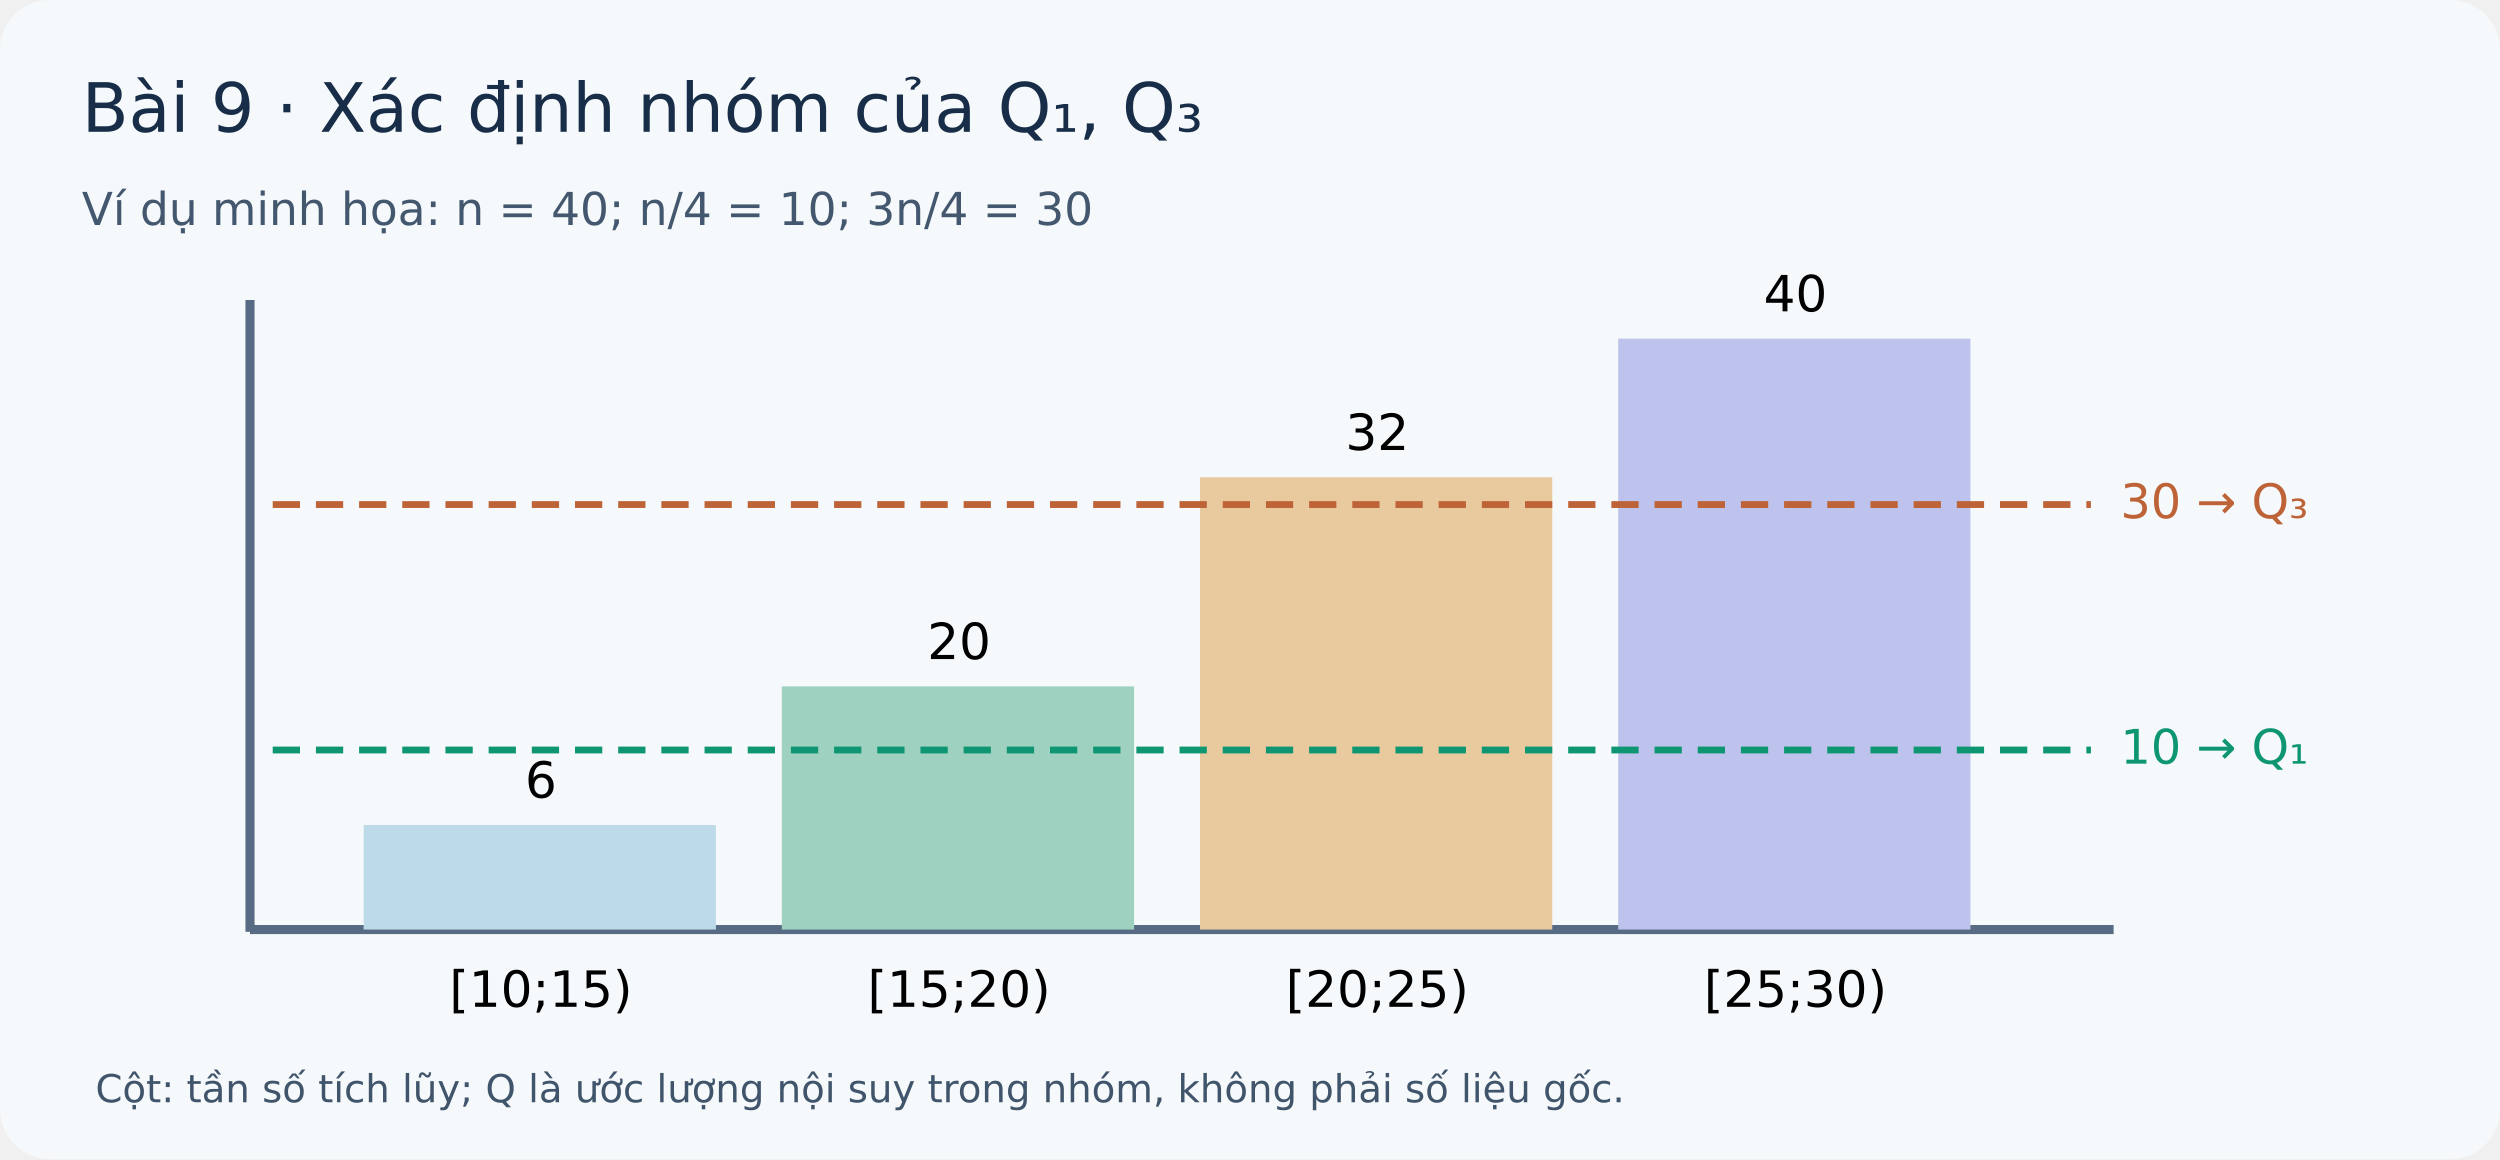
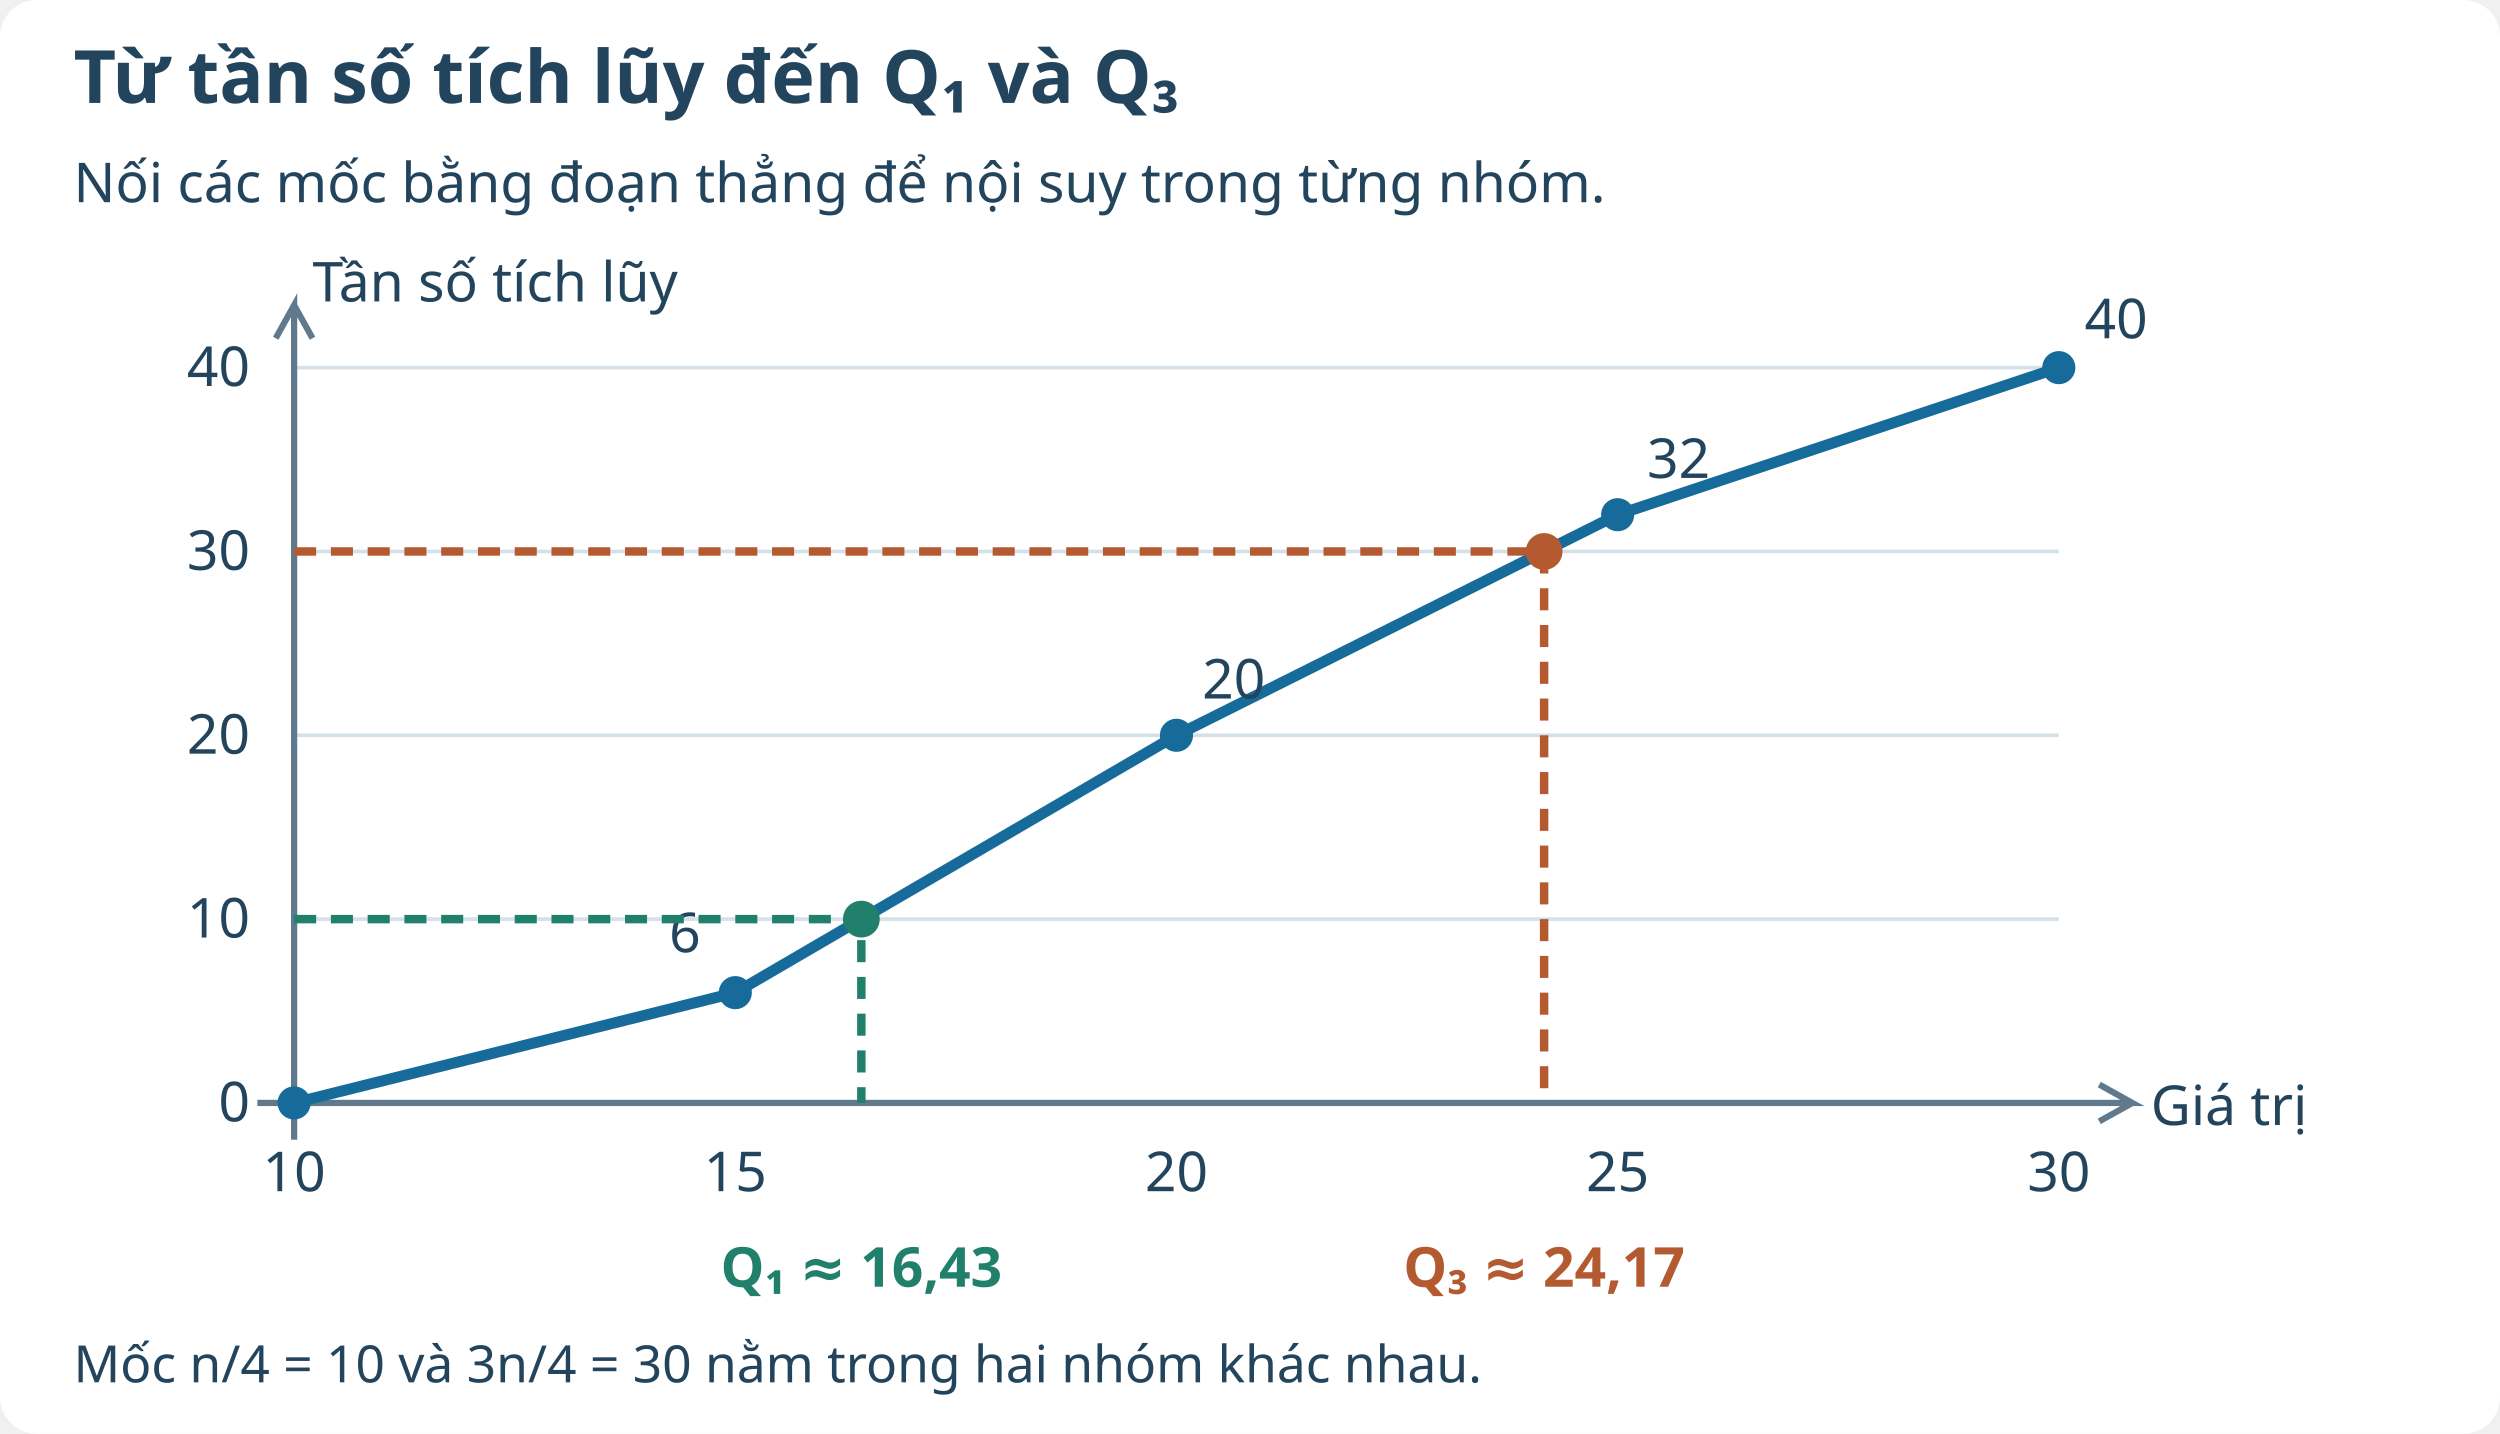
- <svg xmlns="http://www.w3.org/2000/svg" width="1100" height="510" viewBox="0 0 1100 510" role="img" aria-labelledby="t d">
-   <rect width="1100" height="510" rx="22" fill="#f6f9fb" />
-   <text x="36" y="58" fill="#182d48" font-size="30" font-family="DejaVu Sans">Bài 9 · Xác định nhóm của Q₁, Q₃</text>
-   <text x="36" y="99" fill="#43576e" font-size="20" font-family="DejaVu Sans">Ví dụ minh họa: n = 40; n/4 = 10; 3n/4 = 30</text>
-   <line x1="110" y1="409" x2="930" y2="409" stroke="#576c84" stroke-width="4" />
-   <line x1="110" y1="132" x2="110" y2="410" stroke="#576c84" stroke-width="4" />
-   <g font-family="DejaVu Sans" font-size="22" text-anchor="middle">
-     <rect x="160" y="363" width="155" height="46" fill="#bddae8" />
-     <rect x="344" y="302" width="155" height="107" fill="#9fd1c0" />
-     <rect x="528" y="210" width="155" height="199" fill="#e9ca9e" />
-     <rect x="712" y="149" width="155" height="260" fill="#bec3ee" />
-     <text x="238" y="443">[10;15)</text>
-     <text x="422" y="443">[15;20)</text>
-     <text x="606" y="443">[20;25)</text>
-     <text x="790" y="443">[25;30)</text>
-     <text x="238" y="351">6</text>
-     <text x="422" y="290">20</text>
-     <text x="606" y="198">32</text>
-     <text x="790" y="137">40</text>
+ <svg xmlns="http://www.w3.org/2000/svg" viewBox="0 0 680 390" role="img" aria-labelledby="t d">
+   <rect width="680" height="390" rx="10" fill="white" />
+   <g font-family="sans-serif" fill="#23445d">
+     <text x="20" y="28" font-size="20" font-weight="bold">Từ tần số tích lũy đến Q₁ và Q₃</text>
+     <text x="20" y="55" font-size="15">Nối các mốc bằng đoạn thẳng để nội suy trong từng nhóm.</text>
+     <g stroke="#d5e1e8" fill="none">
+       <path d="M80 300H560" />
+       <path d="M80 250H560" />
+       <path d="M80 200H560" />
+       <path d="M80 150H560" />
+       <path d="M80 100H560" />
+     </g>
+     <g fill="none" stroke="#60798c" stroke-width="1.7">
+       <path d="M80 310V83l-5 9m5 -9l5 9 M70 300H580l-9 -5m9 5l-9 5" />
+     </g>
+     <g font-size="15">
+       <text x="68" y="305" text-anchor="end">0</text>
+       <text x="68" y="255" text-anchor="end">10</text>
+       <text x="68" y="205" text-anchor="end">20</text>
+       <text x="68" y="155" text-anchor="end">30</text>
+       <text x="68" y="105" text-anchor="end">40</text>
+       <text x="80" y="324" text-anchor="middle">10</text>
+       <text x="200" y="324" text-anchor="middle">15</text>
+       <text x="320" y="324" text-anchor="middle">20</text>
+       <text x="440" y="324" text-anchor="middle">25</text>
+       <text x="560" y="324" text-anchor="middle">30</text>
+       <text x="85" y="82">Tần số tích lũy</text>
+       <text x="585" y="306">Giá trị</text>
+     </g>
+     <polyline points="80,300 200,270 320,200 440,140 560,100" stroke="#176b9b" stroke-width="3" fill="none" />
+     <g fill="#176b9b">
+       <circle cx="80" cy="300" r="4.5" />
+       <circle cx="200" cy="270" r="4.5" />
+       <circle cx="320" cy="200" r="4.5" />
+       <circle cx="440" cy="140" r="4.5" />
+       <circle cx="560" cy="100" r="4.5" />
+     </g>
+     <g font-size="15">
+       <text x="182" y="259">6</text>
+       <text x="327" y="190">20</text>
+       <text x="448" y="130">32</text>
+       <text x="567" y="92">40</text>
+     </g>
+     <g stroke-width="2.3" fill="none" stroke-dasharray="6 4">
+       <path d="M80 250H234.286V300" stroke="#21806b" />
+       <path d="M80 150H420V300" stroke="#b45a31" />
+     </g>
+     <g font-size="15" font-weight="bold">
+       <circle cx="234.286" cy="250" r="5" fill="#21806b" />
+       <circle cx="420" cy="150" r="5" fill="#b45a31" />
+       <text x="234.286" y="350" text-anchor="middle" fill="#21806b">Q₁ ≈ 16,43</text>
+       <text x="420" y="350" text-anchor="middle" fill="#b45a31">Q₃ ≈ 24,17</text>
+     </g>
+     <text x="20" y="376" font-size="14">Mốc n/4 = 10 và 3n/4 = 30 nằm trong hai nhóm khác nhau.</text>
  </g>
-   <line x1="120" y1="330" x2="920" y2="330" stroke="#0d9671" stroke-width="3" stroke-dasharray="12 7" />
-   <text x="933" y="336" fill="#0d9671" font-size="21" font-family="DejaVu Sans">10 → Q₁</text>
-   <line x1="120" y1="222" x2="920" y2="222" stroke="#bd6337" stroke-width="3" stroke-dasharray="12 7" />
-   <text x="933" y="228" fill="#bd6337" font-size="21" font-family="DejaVu Sans">30 → Q₃</text>
-   <text x="42" y="485" fill="#40556b" font-size="17" font-family="DejaVu Sans">Cột: tần số tích lũy; Q là ước lượng nội suy trong nhóm, không phải số liệu gốc.</text>
</svg>
